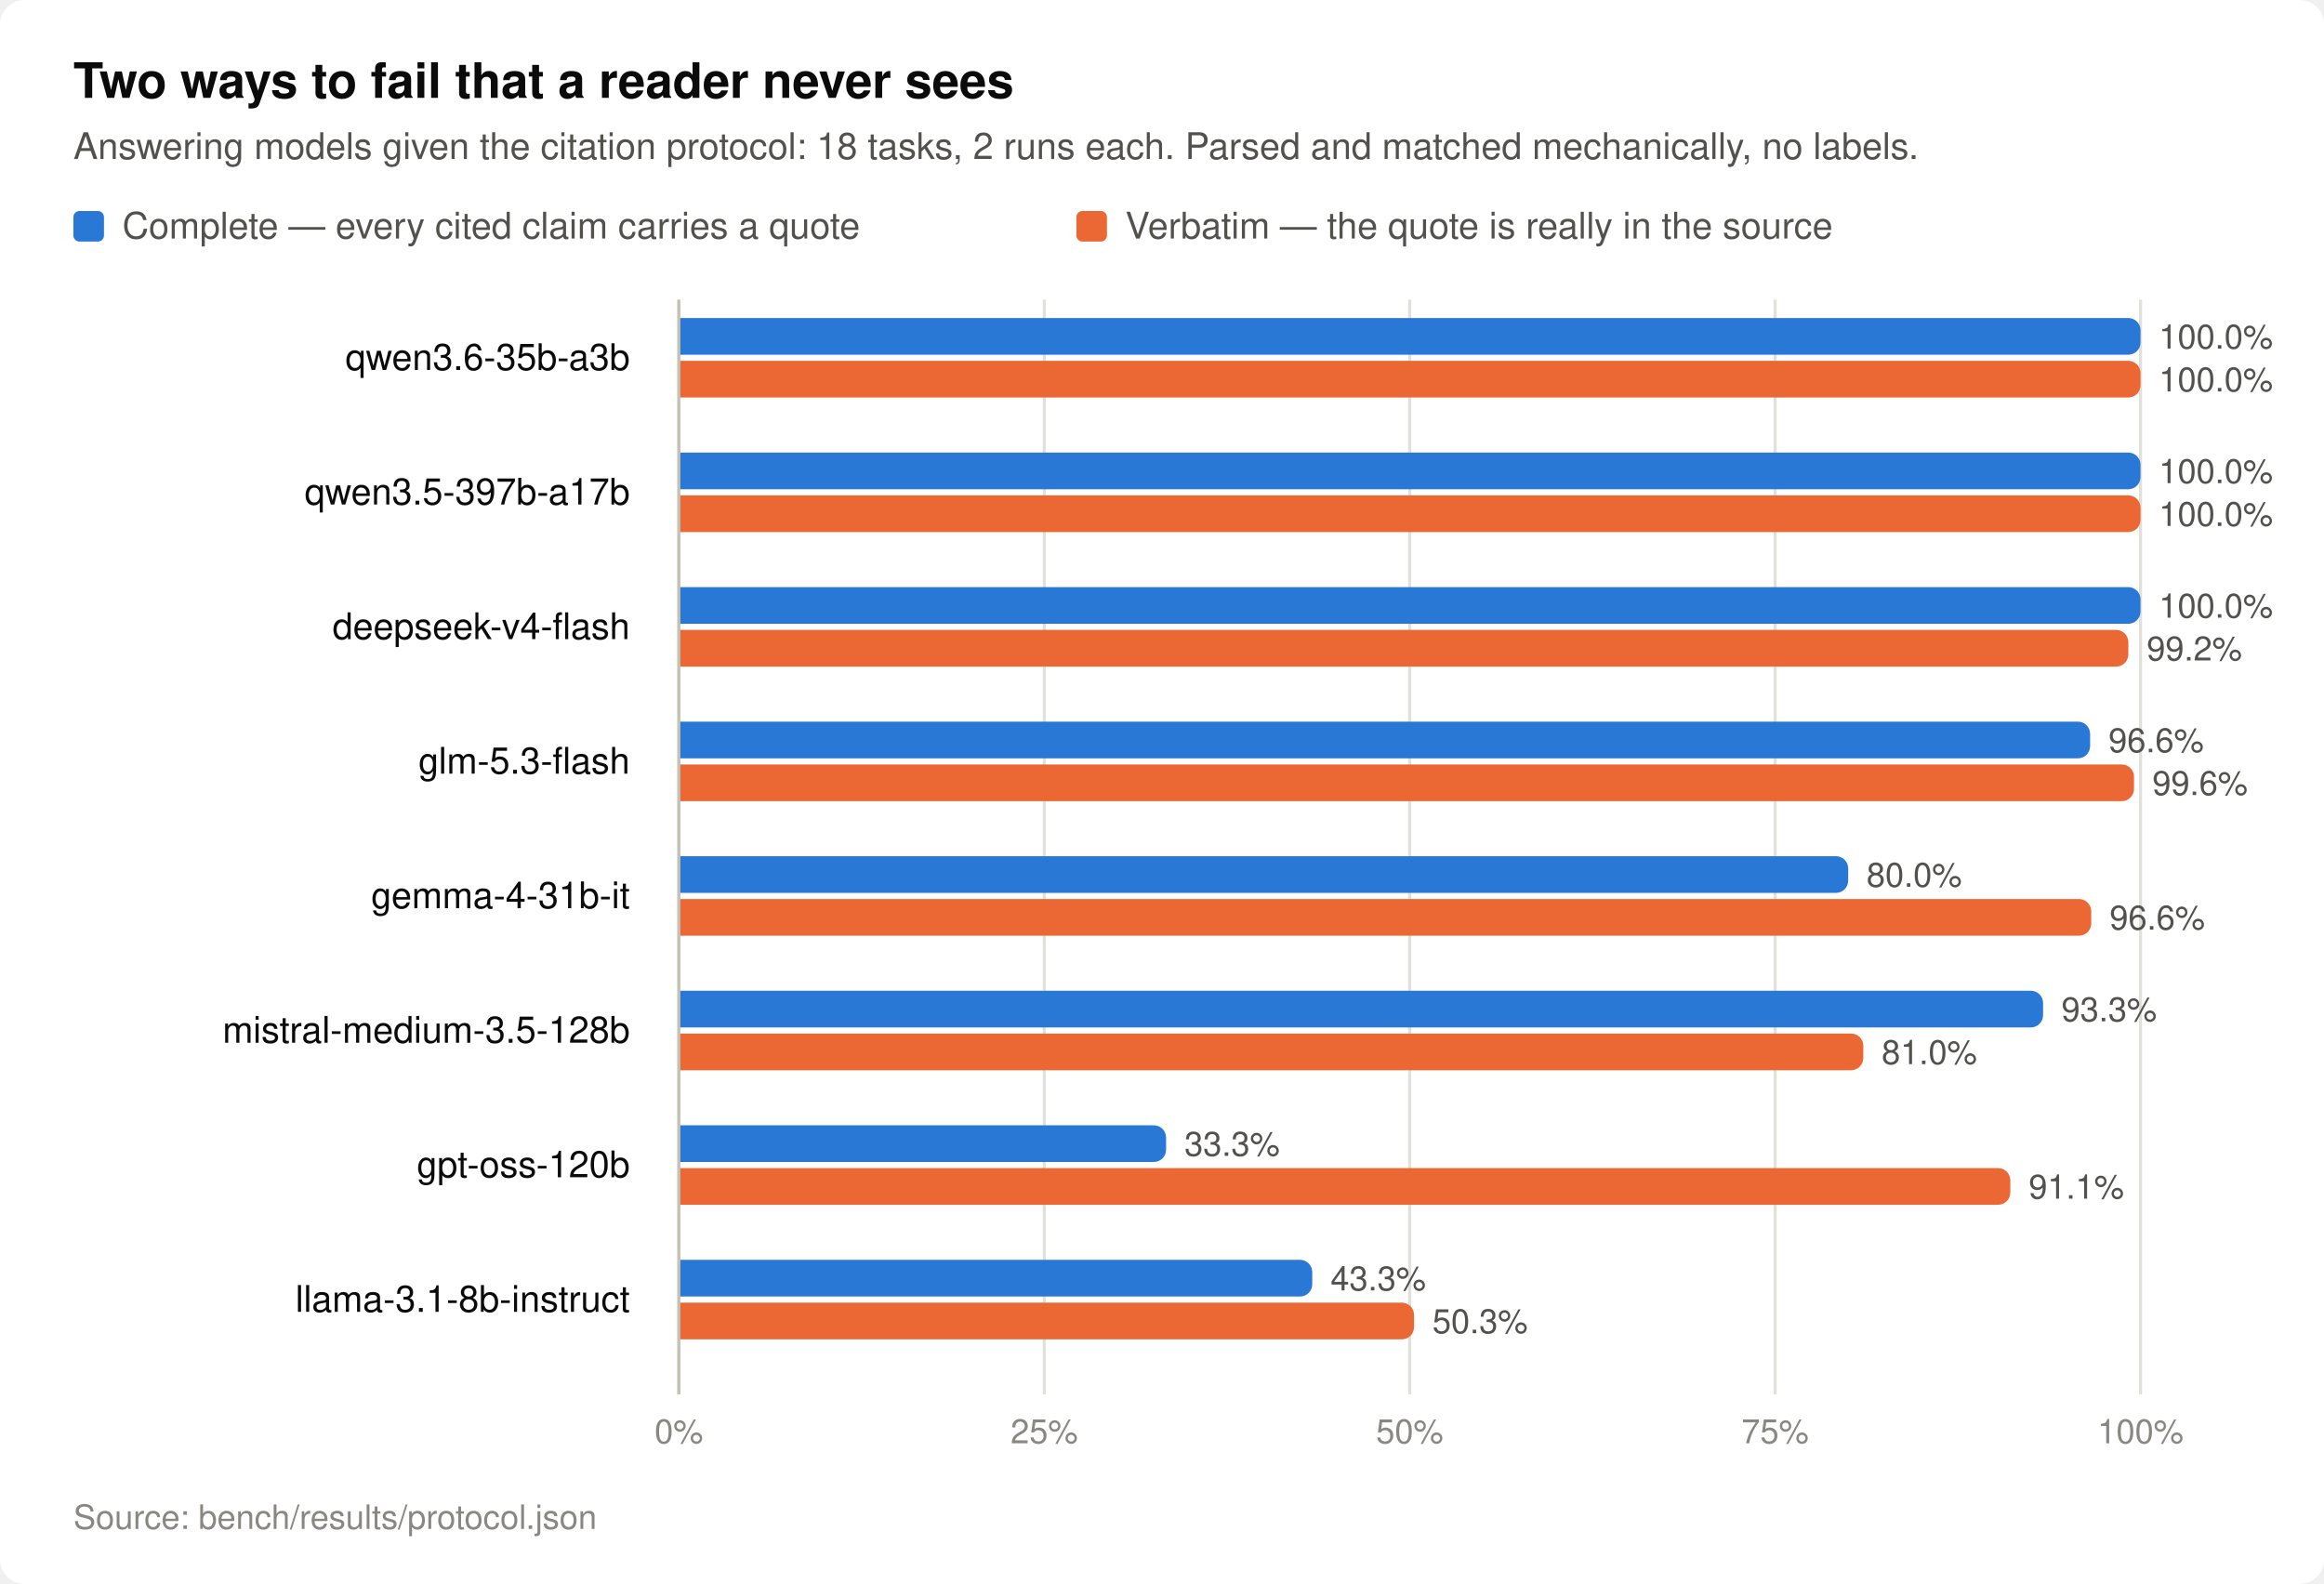
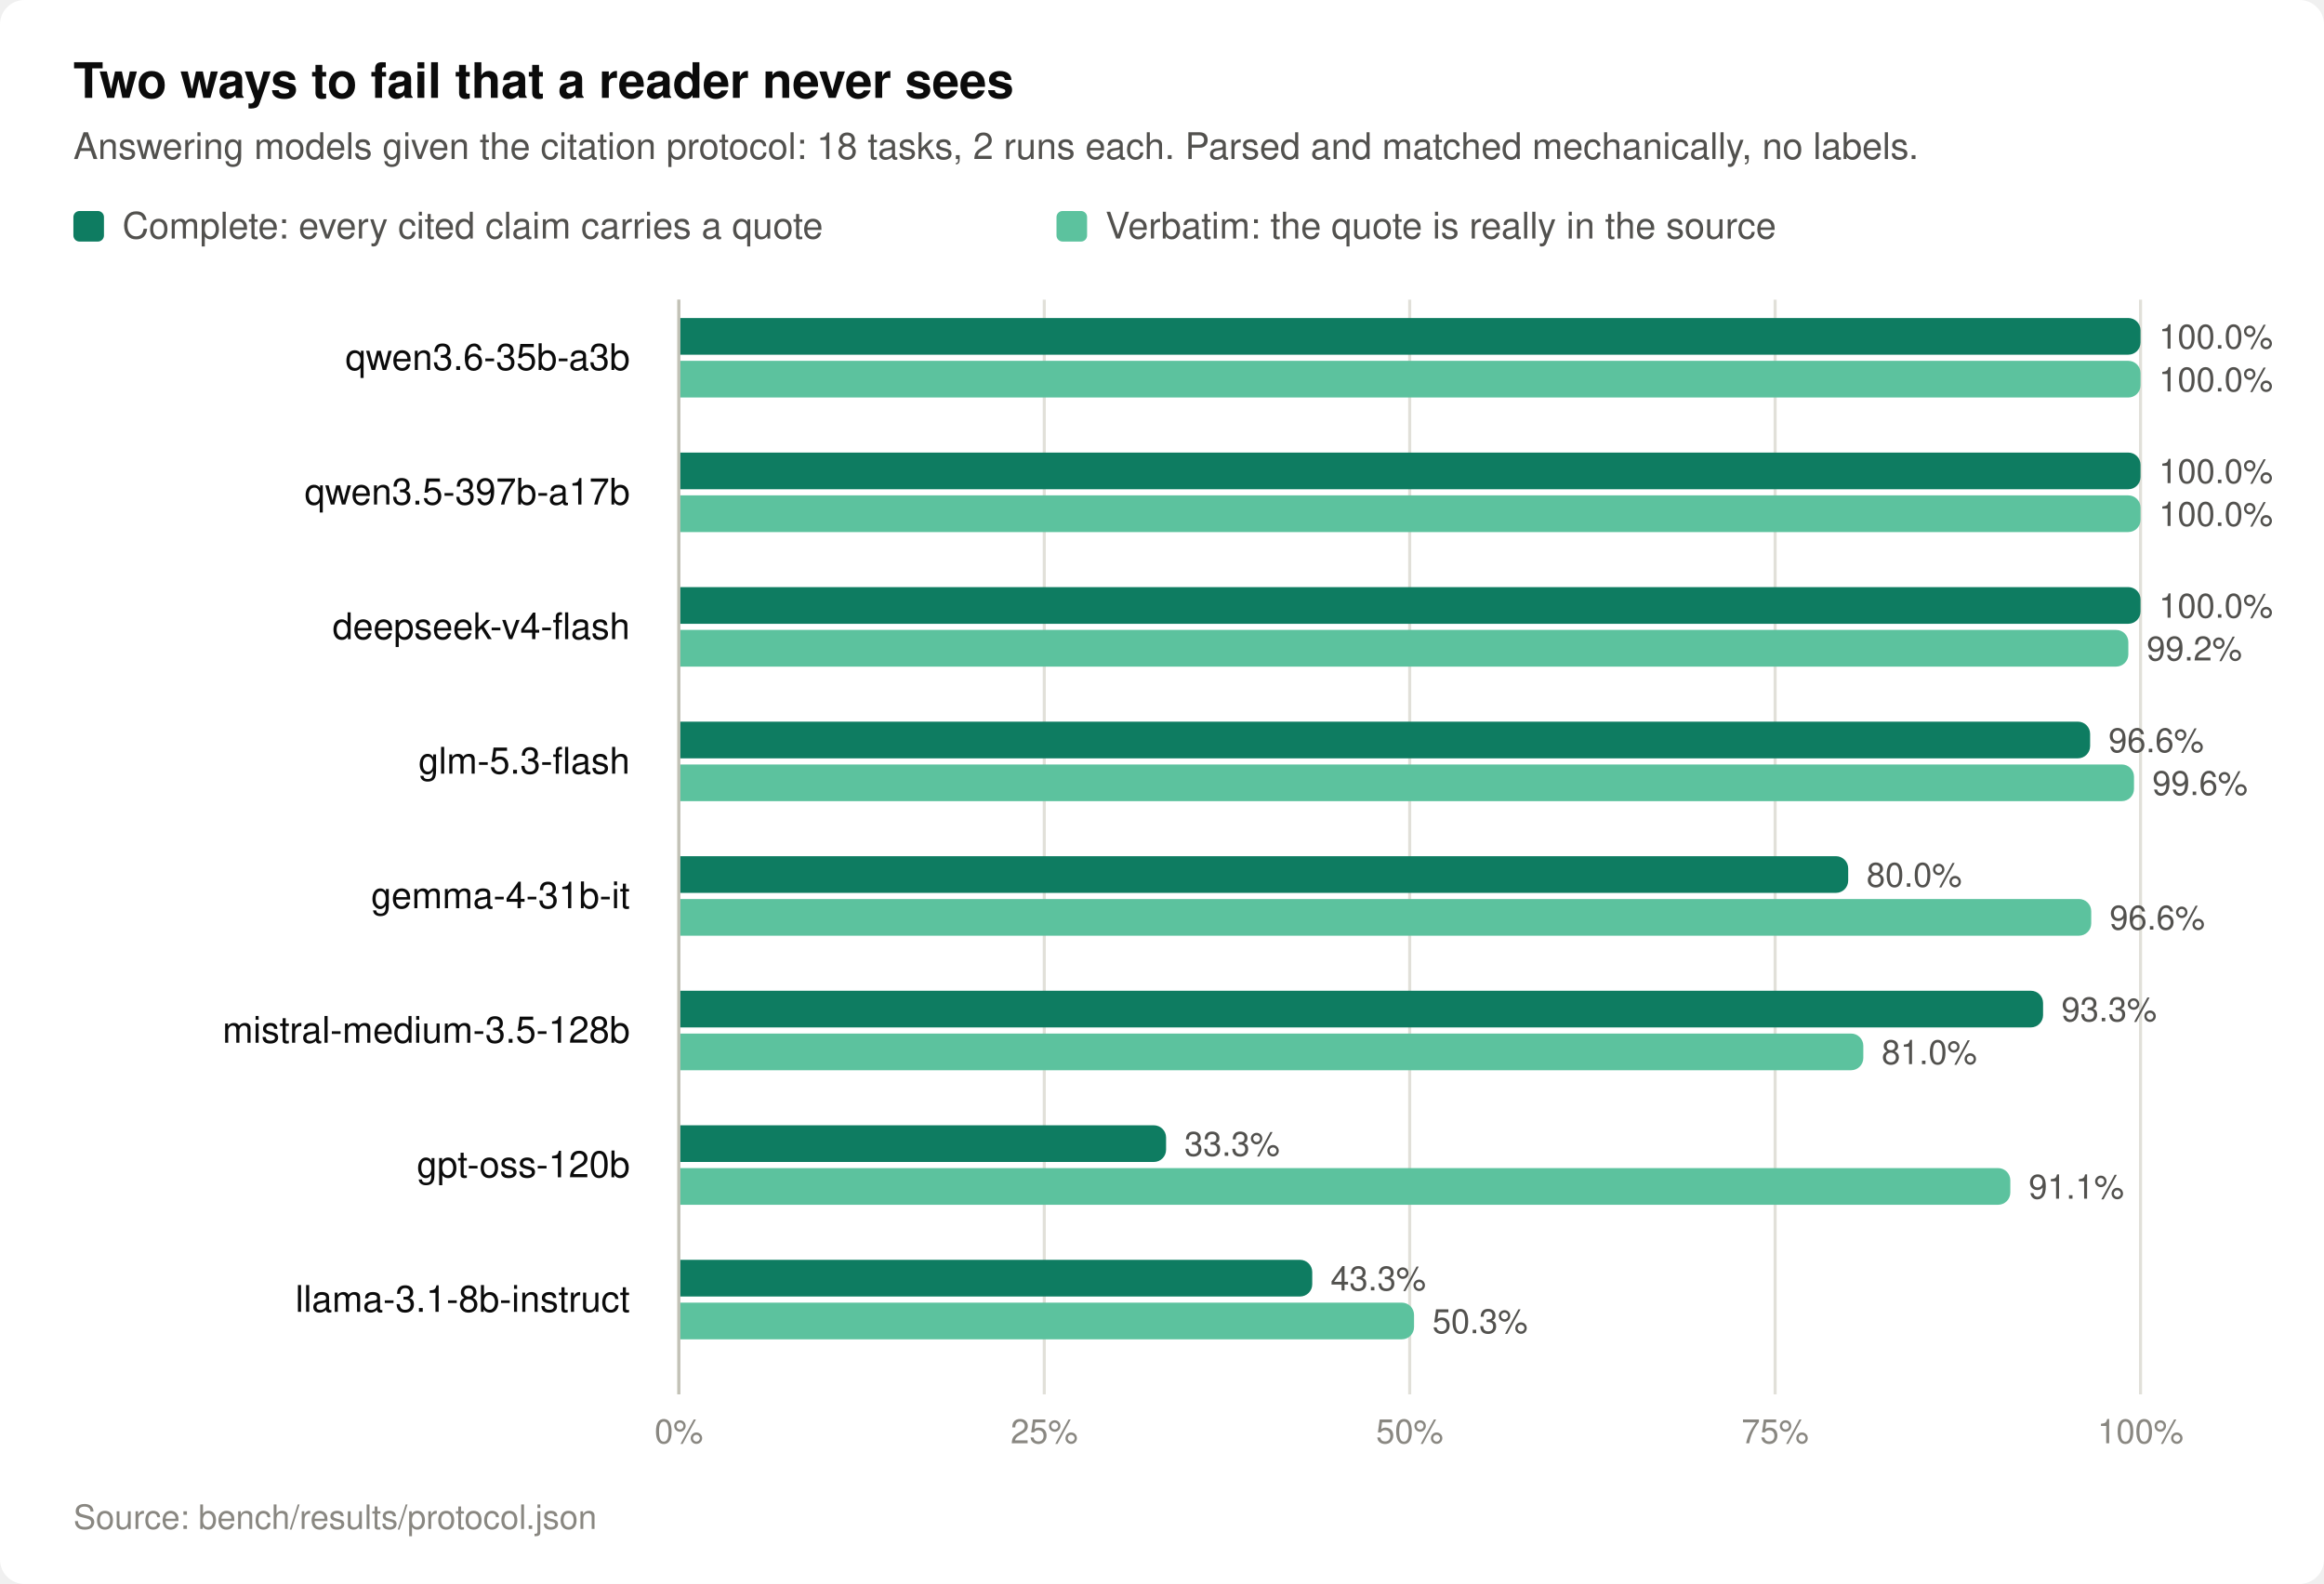
<svg xmlns="http://www.w3.org/2000/svg" width="760" height="518" viewBox="0 0 760 518" role="img" aria-label="Citation protocol compliance per answering model" font-family="system-ui, -apple-system, &quot;Segoe UI&quot;, Helvetica, Arial, sans-serif">
  <rect width="760" height="518" rx="8" fill="#ffffff" />
  <text x="24" y="32" font-size="16" font-weight="600" fill="#0b0b0b" text-anchor="start">Two ways to fail that a reader never sees</text>
  <text x="24" y="52" font-size="12" font-weight="400" fill="#52514e" text-anchor="start">Answering models given the citation protocol: 18 tasks, 2 runs each. Parsed and matched mechanically, no labels.</text>
  <line x1="222" y1="98" x2="222" y2="456" stroke="#e1e0d9" stroke-width="1" />
  <text x="222" y="472" font-size="11" font-weight="400" fill="#898781" text-anchor="middle" font-variant-numeric="tabular-nums">0%</text>
  <line x1="341.5" y1="98" x2="341.5" y2="456" stroke="#e1e0d9" stroke-width="1" />
  <text x="341.5" y="472" font-size="11" font-weight="400" fill="#898781" text-anchor="middle" font-variant-numeric="tabular-nums">25%</text>
  <line x1="461" y1="98" x2="461" y2="456" stroke="#e1e0d9" stroke-width="1" />
  <text x="461" y="472" font-size="11" font-weight="400" fill="#898781" text-anchor="middle" font-variant-numeric="tabular-nums">50%</text>
  <line x1="580.5" y1="98" x2="580.5" y2="456" stroke="#e1e0d9" stroke-width="1" />
  <text x="580.5" y="472" font-size="11" font-weight="400" fill="#898781" text-anchor="middle" font-variant-numeric="tabular-nums">75%</text>
  <line x1="700" y1="98" x2="700" y2="456" stroke="#e1e0d9" stroke-width="1" />
  <text x="700" y="472" font-size="11" font-weight="400" fill="#898781" text-anchor="middle" font-variant-numeric="tabular-nums">100%</text>
-   <rect x="24" y="69" width="10" height="10" rx="2" fill="#2a78d6" />
-   <text x="40" y="78" font-size="12" font-weight="400" fill="#52514e" text-anchor="start">Complete — every cited claim carries a quote</text>
-   <rect x="352" y="69" width="10" height="10" rx="2" fill="#eb6834" />
-   <text x="368" y="78" font-size="12" font-weight="400" fill="#52514e" text-anchor="start">Verbatim — the quote is really in the source</text>
+   <rect x="24" y="69" width="10" height="10" rx="2" fill="#0e7c61" />
+   <text x="40" y="78" font-size="12" font-weight="400" fill="#52514e" text-anchor="start">Complete: every cited claim carries a quote</text>
+   <rect x="345.5" y="69" width="10" height="10" rx="2" fill="#5cc29e" />
+   <text x="361.5" y="78" font-size="12" font-weight="400" fill="#52514e" text-anchor="start">Verbatim: the quote is really in the source</text>
  <text x="206" y="121" font-size="12" font-weight="400" fill="#0b0b0b" text-anchor="end">qwen3.6-35b-a3b</text>
-   <path d="M222,104 h474 a4,4 0 0 1 4,4 v4 a4,4 0 0 1 -4,4 h-474 z" fill="#2a78d6" />
+   <path d="M222,104 h474 a4,4 0 0 1 4,4 v4 a4,4 0 0 1 -4,4 h-474 z" fill="#0e7c61" />
  <text x="706" y="114" font-size="11" font-weight="400" fill="#52514e" text-anchor="start" font-variant-numeric="tabular-nums">100.0%</text>
-   <path d="M222,118 h474 a4,4 0 0 1 4,4 v4 a4,4 0 0 1 -4,4 h-474 z" fill="#eb6834" />
+   <path d="M222,118 h474 a4,4 0 0 1 4,4 v4 a4,4 0 0 1 -4,4 h-474 z" fill="#5cc29e" />
  <text x="706" y="128" font-size="11" font-weight="400" fill="#52514e" text-anchor="start" font-variant-numeric="tabular-nums">100.0%</text>
  <text x="206" y="165" font-size="12" font-weight="400" fill="#0b0b0b" text-anchor="end">qwen3.5-397b-a17b</text>
-   <path d="M222,148 h474 a4,4 0 0 1 4,4 v4 a4,4 0 0 1 -4,4 h-474 z" fill="#2a78d6" />
+   <path d="M222,148 h474 a4,4 0 0 1 4,4 v4 a4,4 0 0 1 -4,4 h-474 z" fill="#0e7c61" />
  <text x="706" y="158" font-size="11" font-weight="400" fill="#52514e" text-anchor="start" font-variant-numeric="tabular-nums">100.0%</text>
-   <path d="M222,162 h474 a4,4 0 0 1 4,4 v4 a4,4 0 0 1 -4,4 h-474 z" fill="#eb6834" />
+   <path d="M222,162 h474 a4,4 0 0 1 4,4 v4 a4,4 0 0 1 -4,4 h-474 z" fill="#5cc29e" />
  <text x="706" y="172" font-size="11" font-weight="400" fill="#52514e" text-anchor="start" font-variant-numeric="tabular-nums">100.0%</text>
  <text x="206" y="209" font-size="12" font-weight="400" fill="#0b0b0b" text-anchor="end">deepseek-v4-flash</text>
-   <path d="M222,192 h474 a4,4 0 0 1 4,4 v4 a4,4 0 0 1 -4,4 h-474 z" fill="#2a78d6" />
+   <path d="M222,192 h474 a4,4 0 0 1 4,4 v4 a4,4 0 0 1 -4,4 h-474 z" fill="#0e7c61" />
  <text x="706" y="202" font-size="11" font-weight="400" fill="#52514e" text-anchor="start" font-variant-numeric="tabular-nums">100.0%</text>
-   <path d="M222,206 h470.017 a4,4 0 0 1 4,4 v4 a4,4 0 0 1 -4,4 h-470.017 z" fill="#eb6834" />
+   <path d="M222,206 h470.017 a4,4 0 0 1 4,4 v4 a4,4 0 0 1 -4,4 h-470.017 z" fill="#5cc29e" />
  <text x="702.017" y="216" font-size="11" font-weight="400" fill="#52514e" text-anchor="start" font-variant-numeric="tabular-nums">99.2%</text>
  <text x="206" y="253" font-size="12" font-weight="400" fill="#0b0b0b" text-anchor="end">glm-5.3-flash</text>
-   <path d="M222,236 h457.517 a4,4 0 0 1 4,4 v4 a4,4 0 0 1 -4,4 h-457.517 z" fill="#2a78d6" />
+   <path d="M222,236 h457.517 a4,4 0 0 1 4,4 v4 a4,4 0 0 1 -4,4 h-457.517 z" fill="#0e7c61" />
  <text x="689.517" y="246" font-size="11" font-weight="400" fill="#52514e" text-anchor="start" font-variant-numeric="tabular-nums">96.6%</text>
-   <path d="M222,250 h471.866 a4,4 0 0 1 4,4 v4 a4,4 0 0 1 -4,4 h-471.866 z" fill="#eb6834" />
+   <path d="M222,250 h471.866 a4,4 0 0 1 4,4 v4 a4,4 0 0 1 -4,4 h-471.866 z" fill="#5cc29e" />
  <text x="703.866" y="260" font-size="11" font-weight="400" fill="#52514e" text-anchor="start" font-variant-numeric="tabular-nums">99.6%</text>
  <text x="206" y="297" font-size="12" font-weight="400" fill="#0b0b0b" text-anchor="end">gemma-4-31b-it</text>
-   <path d="M222,280 h378.4 a4,4 0 0 1 4,4 v4 a4,4 0 0 1 -4,4 h-378.4 z" fill="#2a78d6" />
+   <path d="M222,280 h378.4 a4,4 0 0 1 4,4 v4 a4,4 0 0 1 -4,4 h-378.4 z" fill="#0e7c61" />
  <text x="610.4" y="290" font-size="11" font-weight="400" fill="#52514e" text-anchor="start" font-variant-numeric="tabular-nums">80.0%</text>
-   <path d="M222,294 h457.877 a4,4 0 0 1 4,4 v4 a4,4 0 0 1 -4,4 h-457.877 z" fill="#eb6834" />
+   <path d="M222,294 h457.877 a4,4 0 0 1 4,4 v4 a4,4 0 0 1 -4,4 h-457.877 z" fill="#5cc29e" />
  <text x="689.877" y="304" font-size="11" font-weight="400" fill="#52514e" text-anchor="start" font-variant-numeric="tabular-nums">96.6%</text>
  <text x="206" y="341" font-size="12" font-weight="400" fill="#0b0b0b" text-anchor="end">mistral-medium-3.5-128b</text>
-   <path d="M222,324 h442.133 a4,4 0 0 1 4,4 v4 a4,4 0 0 1 -4,4 h-442.133 z" fill="#2a78d6" />
+   <path d="M222,324 h442.133 a4,4 0 0 1 4,4 v4 a4,4 0 0 1 -4,4 h-442.133 z" fill="#0e7c61" />
  <text x="674.133" y="334" font-size="11" font-weight="400" fill="#52514e" text-anchor="start" font-variant-numeric="tabular-nums">93.3%</text>
-   <path d="M222,338 h383.345 a4,4 0 0 1 4,4 v4 a4,4 0 0 1 -4,4 h-383.345 z" fill="#eb6834" />
+   <path d="M222,338 h383.345 a4,4 0 0 1 4,4 v4 a4,4 0 0 1 -4,4 h-383.345 z" fill="#5cc29e" />
  <text x="615.345" y="348" font-size="11" font-weight="400" fill="#52514e" text-anchor="start" font-variant-numeric="tabular-nums">81.0%</text>
  <text x="206" y="385" font-size="12" font-weight="400" fill="#0b0b0b" text-anchor="end">gpt-oss-120b</text>
-   <path d="M222,368 h155.333 a4,4 0 0 1 4,4 v4 a4,4 0 0 1 -4,4 h-155.333 z" fill="#2a78d6" />
+   <path d="M222,368 h155.333 a4,4 0 0 1 4,4 v4 a4,4 0 0 1 -4,4 h-155.333 z" fill="#0e7c61" />
  <text x="387.333" y="378" font-size="11" font-weight="400" fill="#52514e" text-anchor="start" font-variant-numeric="tabular-nums">33.3%</text>
-   <path d="M222,382 h431.42 a4,4 0 0 1 4,4 v4 a4,4 0 0 1 -4,4 h-431.42 z" fill="#eb6834" />
+   <path d="M222,382 h431.42 a4,4 0 0 1 4,4 v4 a4,4 0 0 1 -4,4 h-431.42 z" fill="#5cc29e" />
  <text x="663.42" y="392" font-size="11" font-weight="400" fill="#52514e" text-anchor="start" font-variant-numeric="tabular-nums">91.1%</text>
  <text x="206" y="429" font-size="12" font-weight="400" fill="#0b0b0b" text-anchor="end">llama-3.1-8b-instruct</text>
-   <path d="M222,412 h203.133 a4,4 0 0 1 4,4 v4 a4,4 0 0 1 -4,4 h-203.133 z" fill="#2a78d6" />
+   <path d="M222,412 h203.133 a4,4 0 0 1 4,4 v4 a4,4 0 0 1 -4,4 h-203.133 z" fill="#0e7c61" />
  <text x="435.133" y="422" font-size="11" font-weight="400" fill="#52514e" text-anchor="start" font-variant-numeric="tabular-nums">43.3%</text>
-   <path d="M222,426 h236.423 a4,4 0 0 1 4,4 v4 a4,4 0 0 1 -4,4 h-236.423 z" fill="#eb6834" />
+   <path d="M222,426 h236.423 a4,4 0 0 1 4,4 v4 a4,4 0 0 1 -4,4 h-236.423 z" fill="#5cc29e" />
  <text x="468.423" y="436" font-size="11" font-weight="400" fill="#52514e" text-anchor="start" font-variant-numeric="tabular-nums">50.3%</text>
  <line x1="222" y1="98" x2="222" y2="456" stroke="#c3c2b7" stroke-width="1" />
  <text x="24" y="500" font-size="11" font-weight="400" fill="#898781" text-anchor="start">Source: bench/results/protocol.json</text>
</svg>
